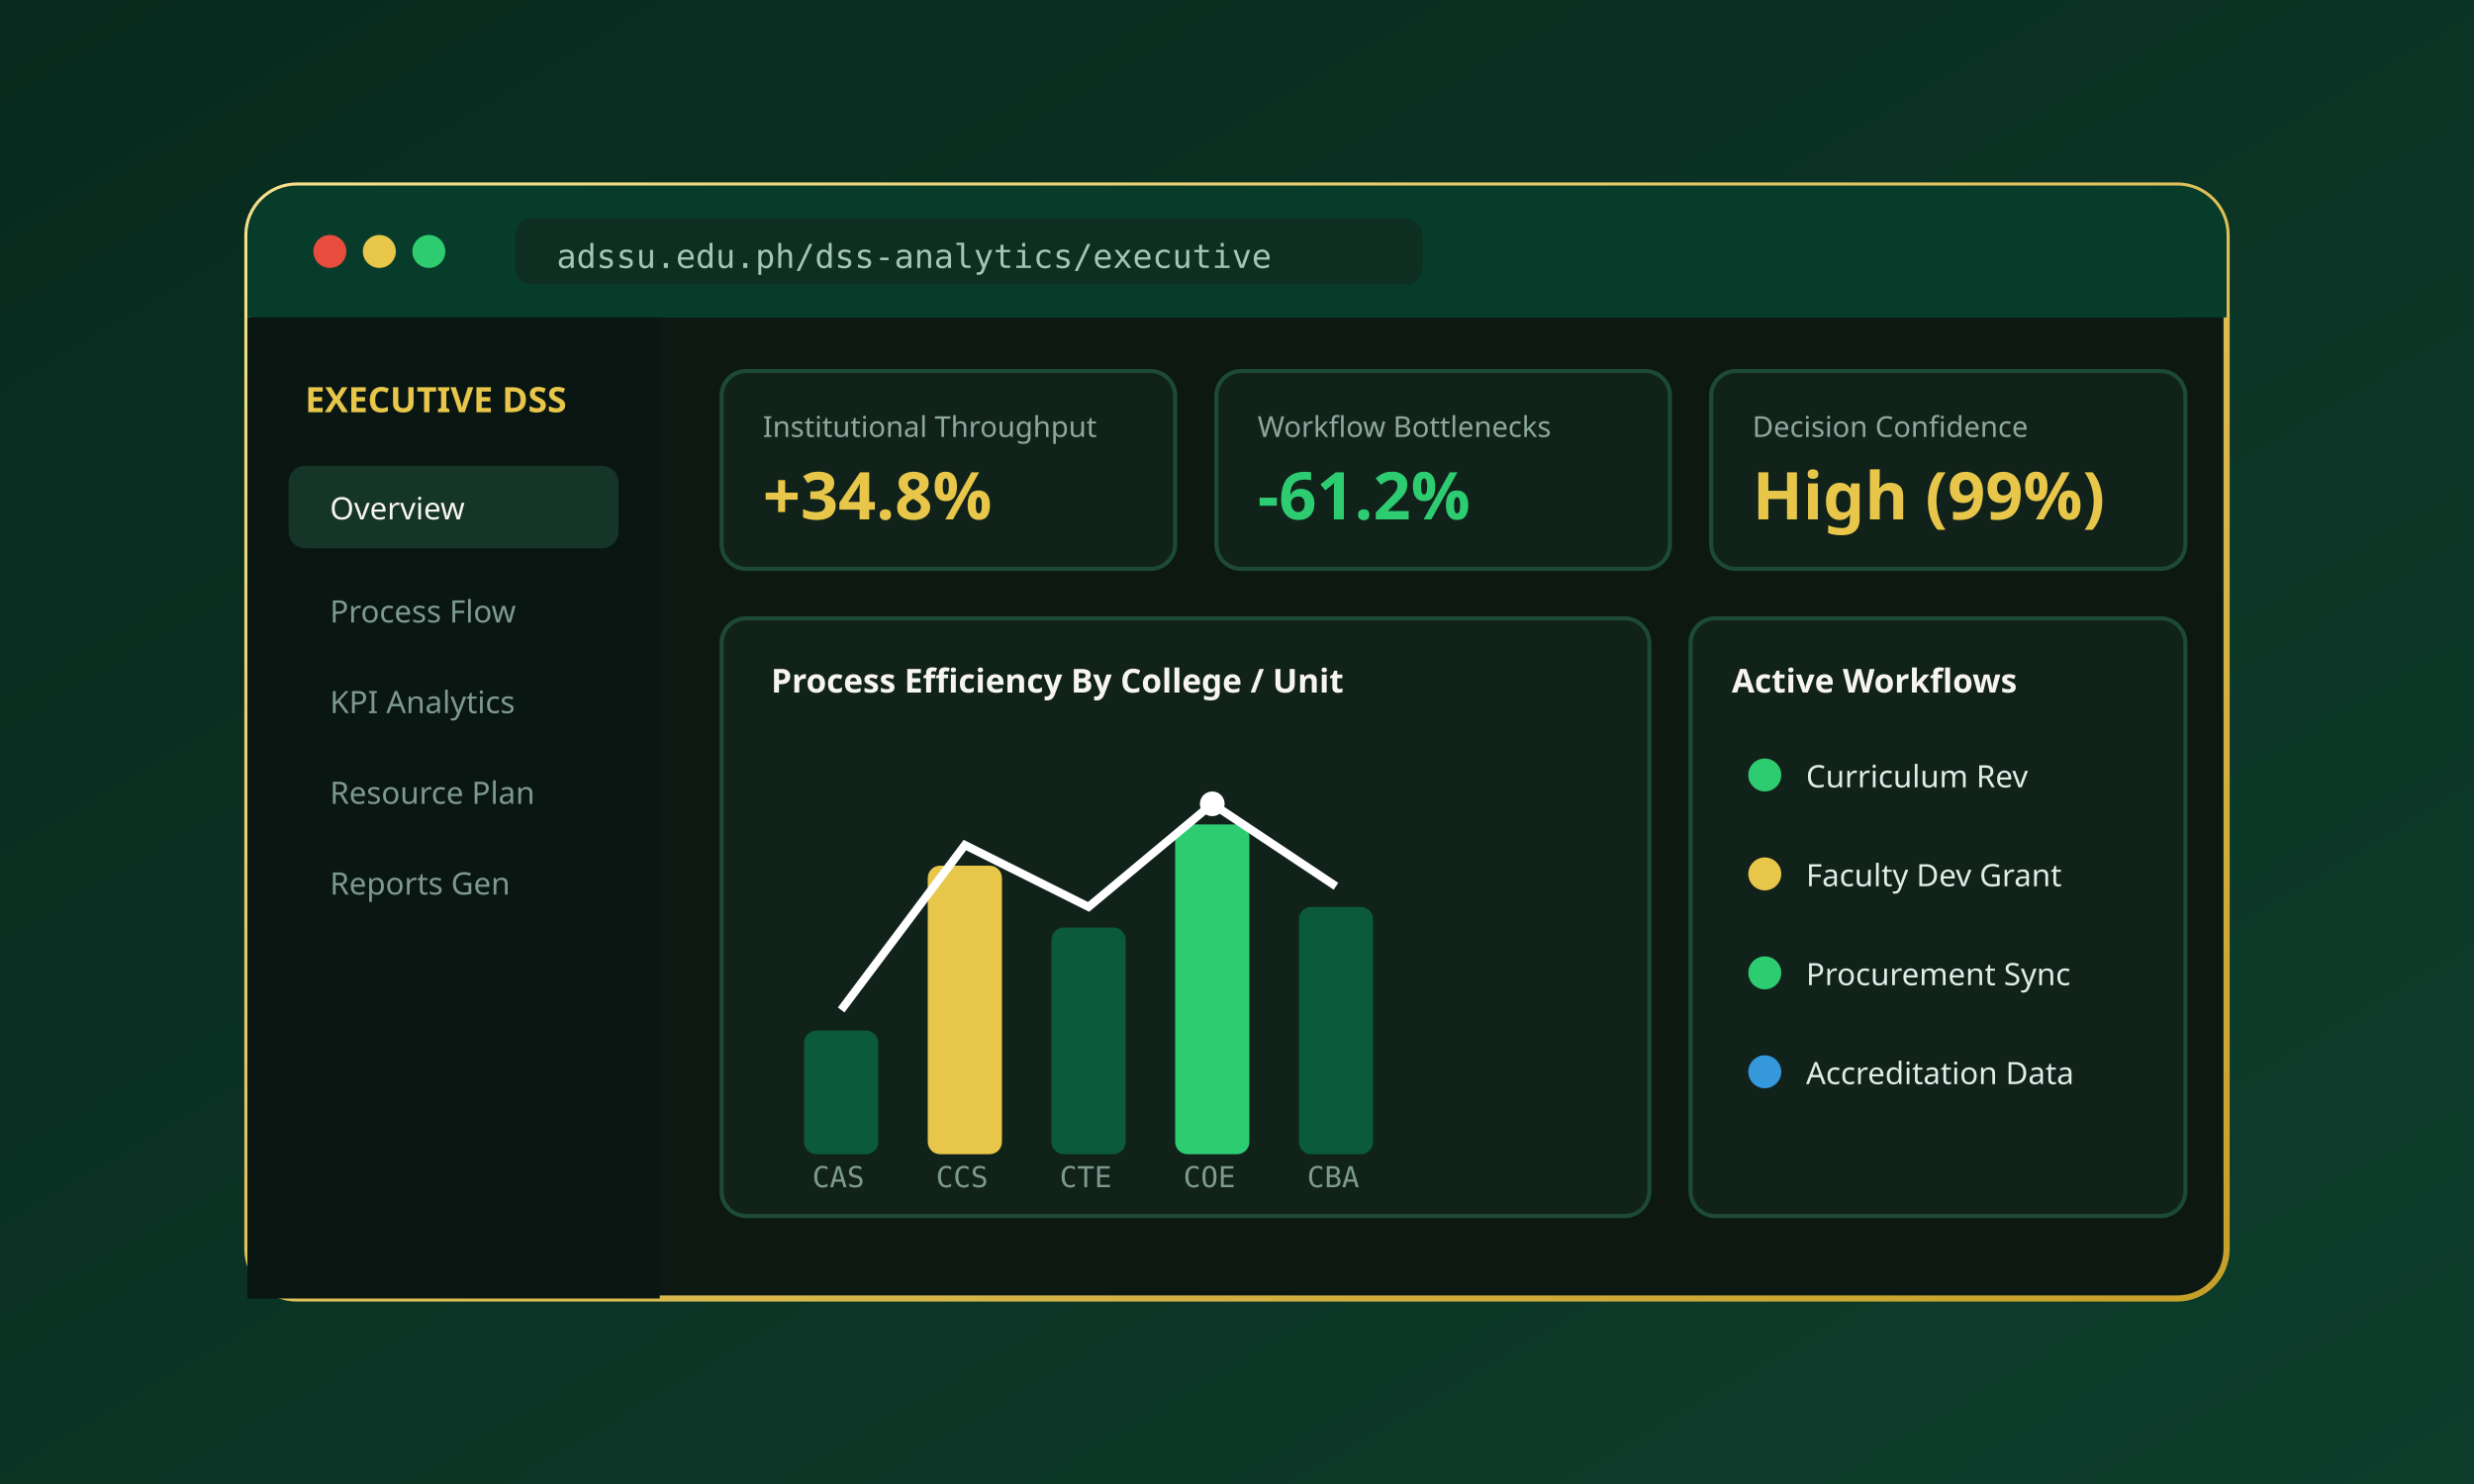
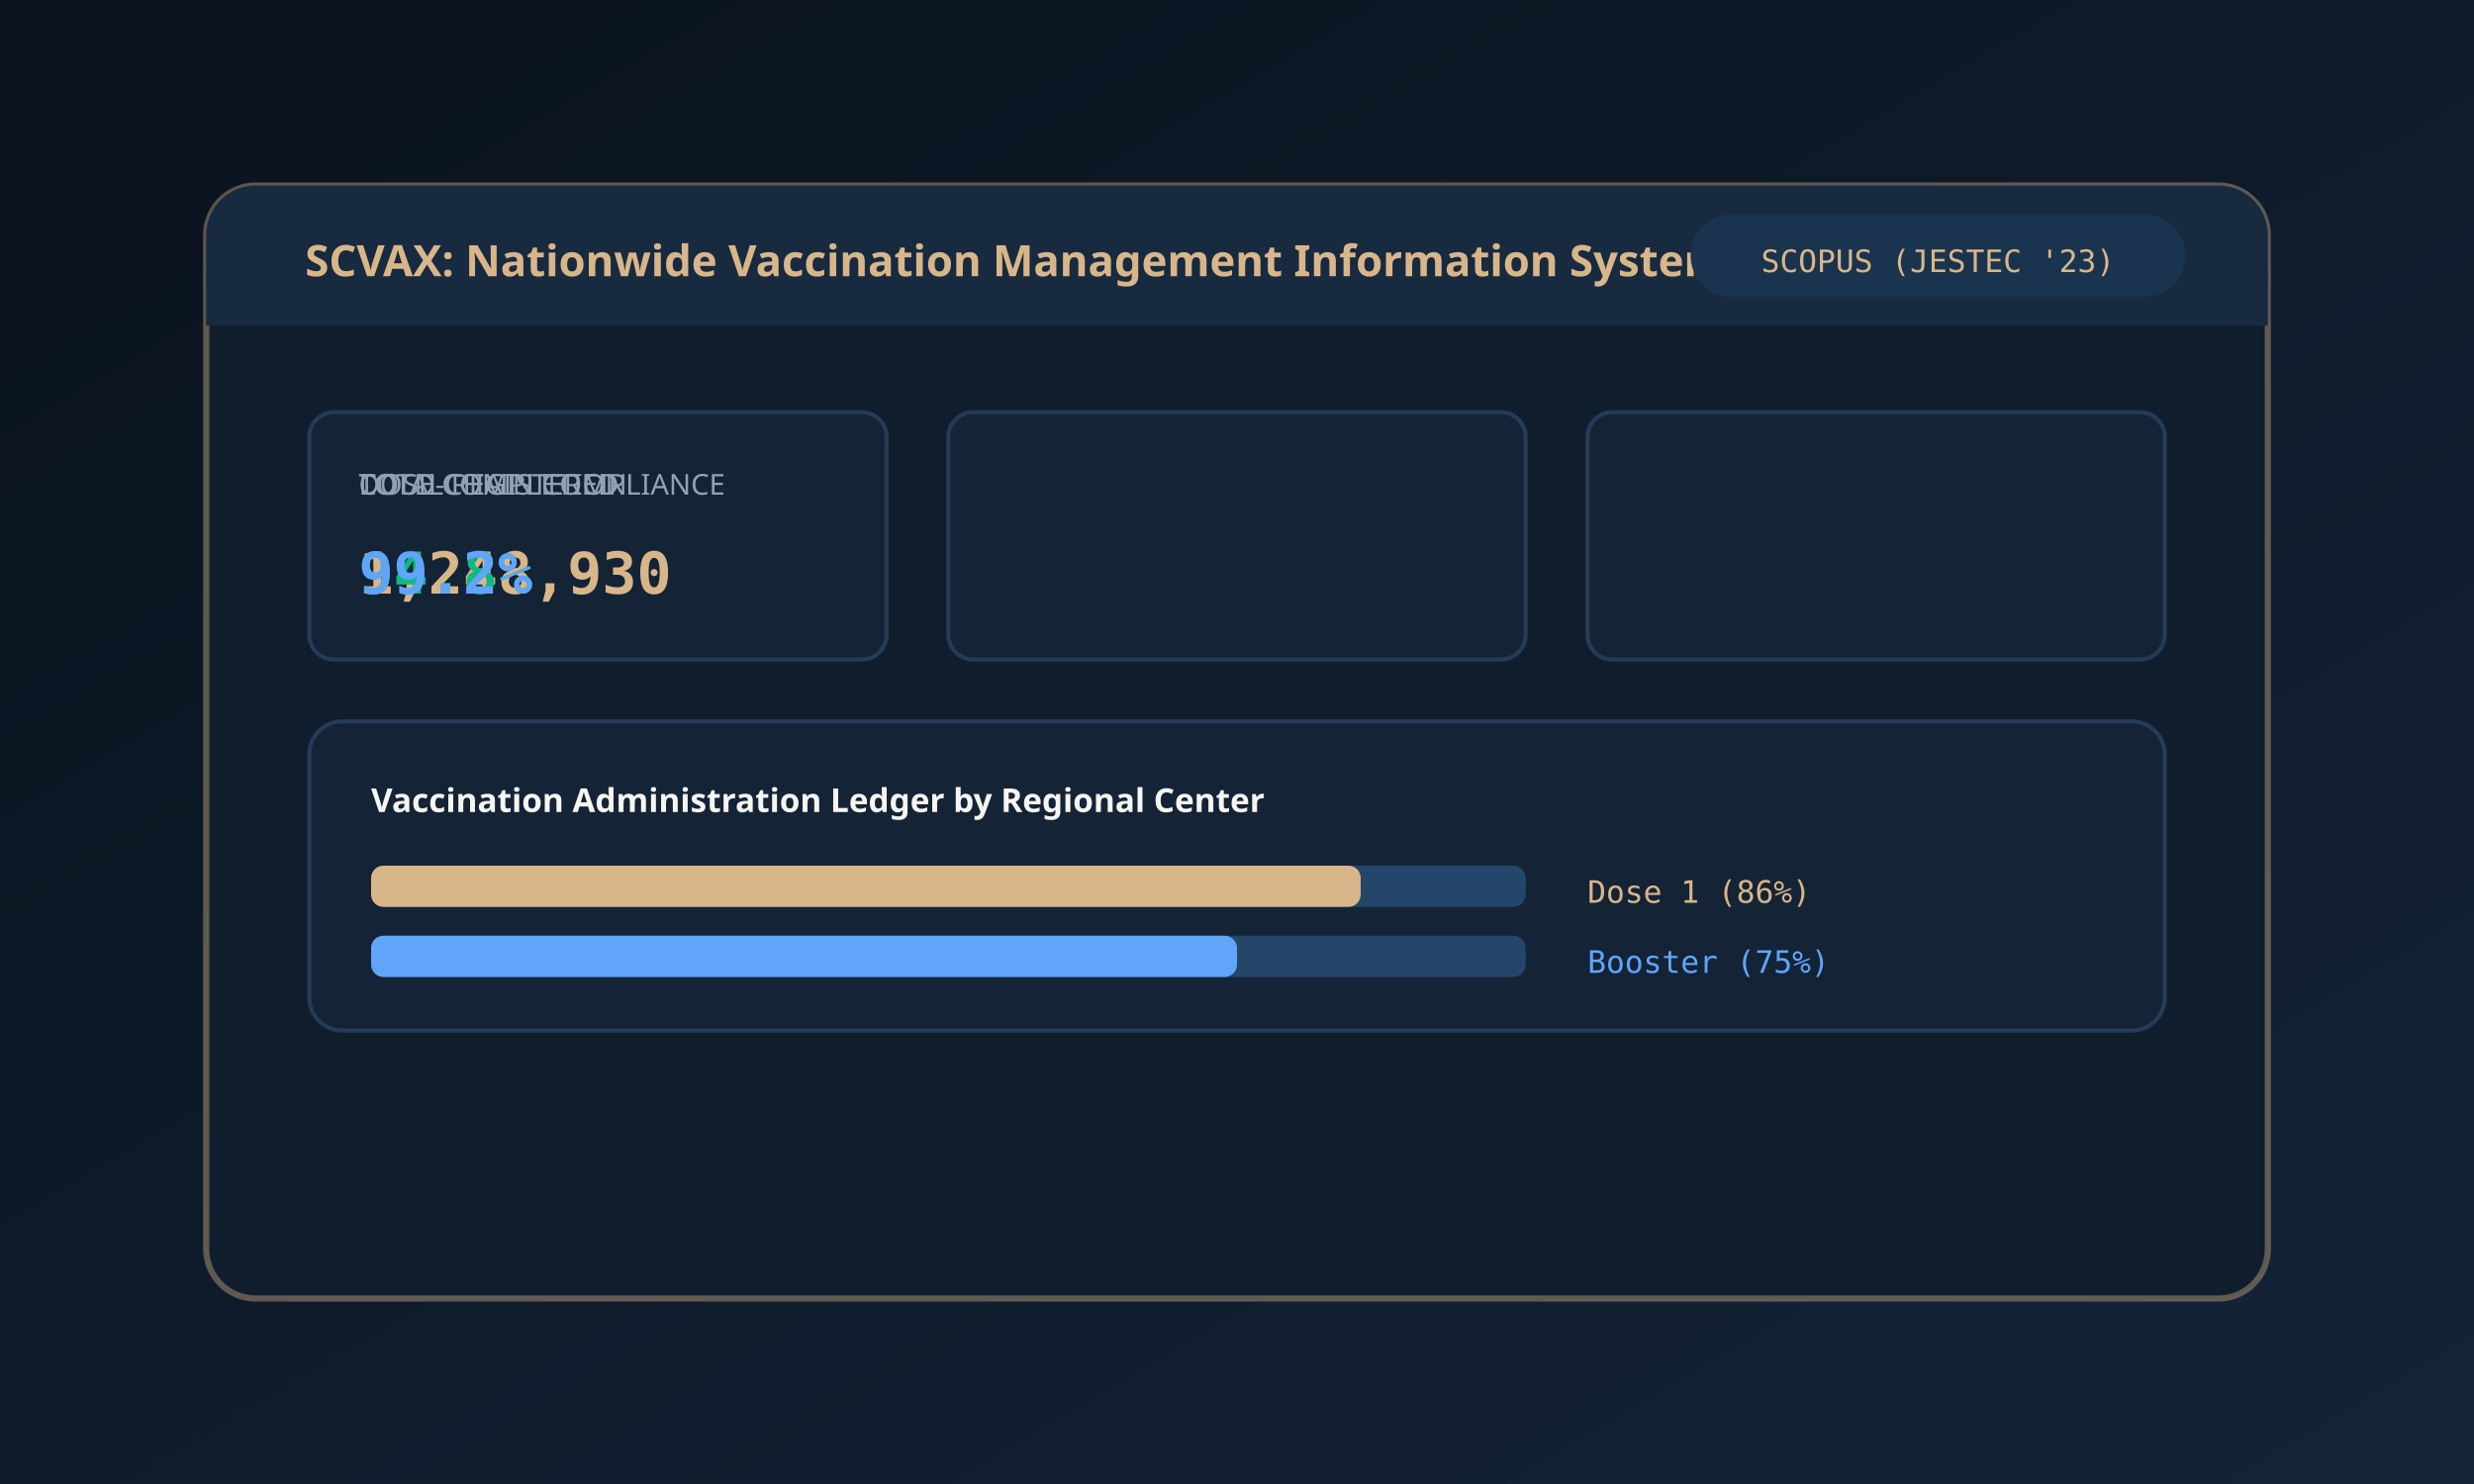
<svg xmlns="http://www.w3.org/2000/svg" viewBox="0 0 600 360" width="100%" height="100%">
  <defs>
-     <linearGradient id="bgSys" x1="0%" y1="0%" x2="100%" y2="100%">
-       <stop offset="0%" stop-color="#082A1E" />
-       <stop offset="100%" stop-color="#0E3D2C" />
-     </linearGradient>
-     <linearGradient id="goldSys" x1="0%" y1="0%" x2="100%" y2="100%">
-       <stop offset="0%" stop-color="#F5E089" />
-       <stop offset="100%" stop-color="#C59F28" />
+     <linearGradient id="bgScvax" x1="0%" y1="0%" x2="100%" y2="100%">
+       <stop offset="0%" stop-color="#0A121D" />
+       <stop offset="100%" stop-color="#142438" />
    </linearGradient>
  </defs>
-   <rect width="600" height="360" fill="url(#bgSys)" />
-   <g stroke="#185E43" stroke-width="1.5" stroke-opacity="0.4">
-     <line x1="80" y1="80" x2="200" y2="140" />
-     <line x1="200" y1="140" x2="300" y2="90" />
-     <line x1="300" y1="90" x2="420" y2="160" />
-     <line x1="420" y1="160" x2="520" y2="100" />
-     <line x1="200" y1="140" x2="240" y2="280" />
-     <line x1="420" y1="160" x2="480" y2="270" />
-   </g>
-   <circle cx="80" cy="80" r="5" fill="#E7C64A" />
-   <circle cx="200" cy="140" r="7" fill="#2ECC71" />
-   <circle cx="300" cy="90" r="6" fill="#E7C64A" />
-   <circle cx="420" cy="160" r="8" fill="#2ECC71" />
-   <circle cx="520" cy="100" r="5" fill="#E7C64A" />
-   <g transform="translate(60, 45)">
-     <rect x="0" y="0" width="480" height="270" rx="12" fill="#0D1813" stroke="url(#goldSys)" stroke-width="1.5" />
-     <rect x="0" y="0" width="480" height="32" rx="12" fill="#073B2A" />
-     <rect x="0" y="20" width="480" height="12" fill="#073B2A" />
-     <circle cx="20" cy="16" r="4" fill="#E74C3C" />
-     <circle cx="32" cy="16" r="4" fill="#E7C64A" />
-     <circle cx="44" cy="16" r="4" fill="#2ECC71" />
-     <rect x="65" y="8" width="220" height="16" rx="4" fill="#0E2E21" />
-     <text x="75" y="20" font-family="monospace" font-size="8" fill="#A4C4B5">adssu.edu.ph/dss-analytics/executive</text>
-     <rect x="0" y="32" width="100" height="238" fill="#0A1611" />
-     <text x="14" y="55" font-family="'Plus Jakarta Sans', sans-serif" font-size="8.5" font-weight="700" fill="#E7C64A">EXECUTIVE DSS</text>
-     <rect x="10" y="68" width="80" height="20" rx="4" fill="#143527" />
-     <text x="20" y="81" font-family="'Plus Jakarta Sans', sans-serif" font-size="7.5" fill="#F7F5EF">Overview</text>
-     <text x="20" y="106" font-family="'Plus Jakarta Sans', sans-serif" font-size="7.5" fill="#7E9A8E">Process Flow</text>
-     <text x="20" y="128" font-family="'Plus Jakarta Sans', sans-serif" font-size="7.5" fill="#7E9A8E">KPI Analytics</text>
-     <text x="20" y="150" font-family="'Plus Jakarta Sans', sans-serif" font-size="7.5" fill="#7E9A8E">Resource Plan</text>
-     <text x="20" y="172" font-family="'Plus Jakarta Sans', sans-serif" font-size="7.5" fill="#7E9A8E">Reports Gen</text>
-     <g transform="translate(115, 45)">
-       <rect x="0" y="0" width="110" height="48" rx="6" fill="#11221B" stroke="#1D4A36" stroke-width="1" />
-       <text x="10" y="16" font-family="'Plus Jakarta Sans', sans-serif" font-size="7" fill="#8EA89D">Institutional Throughput</text>
-       <text x="10" y="36" font-family="'Plus Jakarta Sans', sans-serif" font-size="16" font-weight="700" fill="#E7C64A">+34.8%</text>
-       <rect x="120" y="0" width="110" height="48" rx="6" fill="#11221B" stroke="#1D4A36" stroke-width="1" />
-       <text x="130" y="16" font-family="'Plus Jakarta Sans', sans-serif" font-size="7" fill="#8EA89D">Workflow Bottlenecks</text>
-       <text x="130" y="36" font-family="'Plus Jakarta Sans', sans-serif" font-size="16" font-weight="700" fill="#2ECC71">-61.2%</text>
-       <rect x="240" y="0" width="115" height="48" rx="6" fill="#11221B" stroke="#1D4A36" stroke-width="1" />
-       <text x="250" y="16" font-family="'Plus Jakarta Sans', sans-serif" font-size="7" fill="#8EA89D">Decision Confidence</text>
-       <text x="250" y="36" font-family="'Plus Jakarta Sans', sans-serif" font-size="16" font-weight="700" fill="#E7C64A">High (99%)</text>
+   <rect width="600" height="360" fill="url(#bgScvax)" />
+   <g transform="translate(50, 45)">
+     <rect x="0" y="0" width="500" height="270" rx="12" fill="#101D2D" stroke="rgba(216, 182, 138, 0.4)" stroke-width="1.5" />
+     <rect x="0" y="0" width="500" height="34" rx="12" fill="#182A40" />
+     <rect x="0" y="22" width="500" height="12" fill="#182A40" />
+     <text x="24" y="22" font-family="'Plus Jakarta Sans', sans-serif" font-weight="700" font-size="10.5" fill="#D8B68A">SCVAX: Nationwide Vaccination Management Information System</text>
+     <rect x="360" y="7" width="120" height="20" rx="10" fill="#1A3450" />
+     <text x="420" y="21" font-family="'JetBrains Mono', monospace" font-size="7.5" fill="#D8B68A" text-anchor="middle">SCOPUS (JESTEC '23)</text>
+     <g transform="translate(25, 55)">
+       <rect x="0" y="0" width="140" height="60" rx="6" fill="#142436" stroke="#243C58" stroke-width="1" />
+       <text x="12" y="20" font-family="'Plus Jakarta Sans', sans-serif" font-size="7" fill="#8FA2B6">TOTAL REGISTERED</text>
+       <text x="12" y="44" font-family="'JetBrains Mono', monospace" font-size="14" font-weight="700" fill="#D8B68A">1,248,930</text>
+       <rect x="155" y="0" width="140" height="60" rx="6" fill="#142436" stroke="#243C58" stroke-width="1" />
+       <text x="12" y="20" font-family="'Plus Jakarta Sans', sans-serif" font-size="7" fill="#8FA2B6">DOSE COMPLETION</text>
+       <text x="12" y="44" font-family="'JetBrains Mono', monospace" font-size="14" font-weight="700" fill="#10B981">94.8%</text>
+       <rect x="310" y="0" width="140" height="60" rx="6" fill="#142436" stroke="#243C58" stroke-width="1" />
+       <text x="12" y="20" font-family="'Plus Jakarta Sans', sans-serif" font-size="7" fill="#8FA2B6">COLD-CHAIN COMPLIANCE</text>
+       <text x="12" y="44" font-family="'JetBrains Mono', monospace" font-size="14" font-weight="700" fill="#60A5FA">99.2%</text>
    </g>
-     <g transform="translate(115, 105)">
-       <rect x="0" y="0" width="225" height="145" rx="6" fill="#11221B" stroke="#1D4A36" stroke-width="1" />
-       <text x="12" y="18" font-family="'Plus Jakarta Sans', sans-serif" font-size="8" font-weight="600" fill="#F7F5EF">Process Efficiency By College / Unit</text>
-       <rect x="20" y="100" width="18" height="30" rx="3" fill="#0B5A3B" />
-       <text x="22" y="138" font-family="monospace" font-size="7" fill="#7E9A8E">CAS</text>
-       <rect x="50" y="60" width="18" height="70" rx="3" fill="#E7C64A" />
-       <text x="52" y="138" font-family="monospace" font-size="7" fill="#7E9A8E">CCS</text>
-       <rect x="80" y="75" width="18" height="55" rx="3" fill="#0B5A3B" />
-       <text x="82" y="138" font-family="monospace" font-size="7" fill="#7E9A8E">CTE</text>
-       <rect x="110" y="50" width="18" height="80" rx="3" fill="#2ECC71" />
-       <text x="112" y="138" font-family="monospace" font-size="7" fill="#7E9A8E">COE</text>
-       <rect x="140" y="70" width="18" height="60" rx="3" fill="#0B5A3B" />
-       <text x="142" y="138" font-family="monospace" font-size="7" fill="#7E9A8E">CBA</text>
-       <path d="M 29 95 L 59 55 L 89 70 L 119 45 L 149 65" stroke="#FFFFFF" stroke-width="2" fill="none" />
-       <circle cx="119" cy="45" r="3" fill="#FFF" />
-     </g>
-     <g transform="translate(350, 105)">
-       <rect x="0" y="0" width="120" height="145" rx="6" fill="#11221B" stroke="#1D4A36" stroke-width="1" />
-       <text x="10" y="18" font-family="'Plus Jakarta Sans', sans-serif" font-size="8" font-weight="600" fill="#F7F5EF">Active Workflows</text>
-       <circle cx="18" cy="38" r="4" fill="#2ECC71" />
-       <text x="28" y="41" font-family="'Plus Jakarta Sans', sans-serif" font-size="7.5" fill="#E2ECE7">Curriculum Rev</text>
-       <circle cx="18" cy="62" r="4" fill="#E7C64A" />
-       <text x="28" y="65" font-family="'Plus Jakarta Sans', sans-serif" font-size="7.5" fill="#E2ECE7">Faculty Dev Grant</text>
-       <circle cx="18" cy="86" r="4" fill="#2ECC71" />
-       <text x="28" y="89" font-family="'Plus Jakarta Sans', sans-serif" font-size="7.5" fill="#E2ECE7">Procurement Sync</text>
-       <circle cx="18" cy="110" r="4" fill="#3498DB" />
-       <text x="28" y="113" font-family="'Plus Jakarta Sans', sans-serif" font-size="7.5" fill="#E2ECE7">Accreditation Data</text>
+     <g transform="translate(25, 130)">
+       <rect x="0" y="0" width="450" height="75" rx="8" fill="#142436" stroke="#243C58" stroke-width="1" />
+       <text x="15" y="22" font-family="'Plus Jakarta Sans', sans-serif" font-size="8" font-weight="700" fill="#F6F5F1">Vaccination Administration Ledger by Regional Center</text>
+       <rect x="15" y="35" width="280" height="10" rx="3" fill="#24466A" />
+       <rect x="15" y="35" width="240" height="10" rx="3" fill="#D8B68A" />
+       <text x="310" y="44" font-family="'JetBrains Mono', monospace" font-size="7.5" fill="#D8B68A">Dose 1 (86%)</text>
+       <rect x="15" y="52" width="280" height="10" rx="3" fill="#24466A" />
+       <rect x="15" y="52" width="210" height="10" rx="3" fill="#60A5FA" />
+       <text x="310" y="61" font-family="'JetBrains Mono', monospace" font-size="7.5" fill="#60A5FA">Booster (75%)</text>
    </g>
  </g>
</svg>
